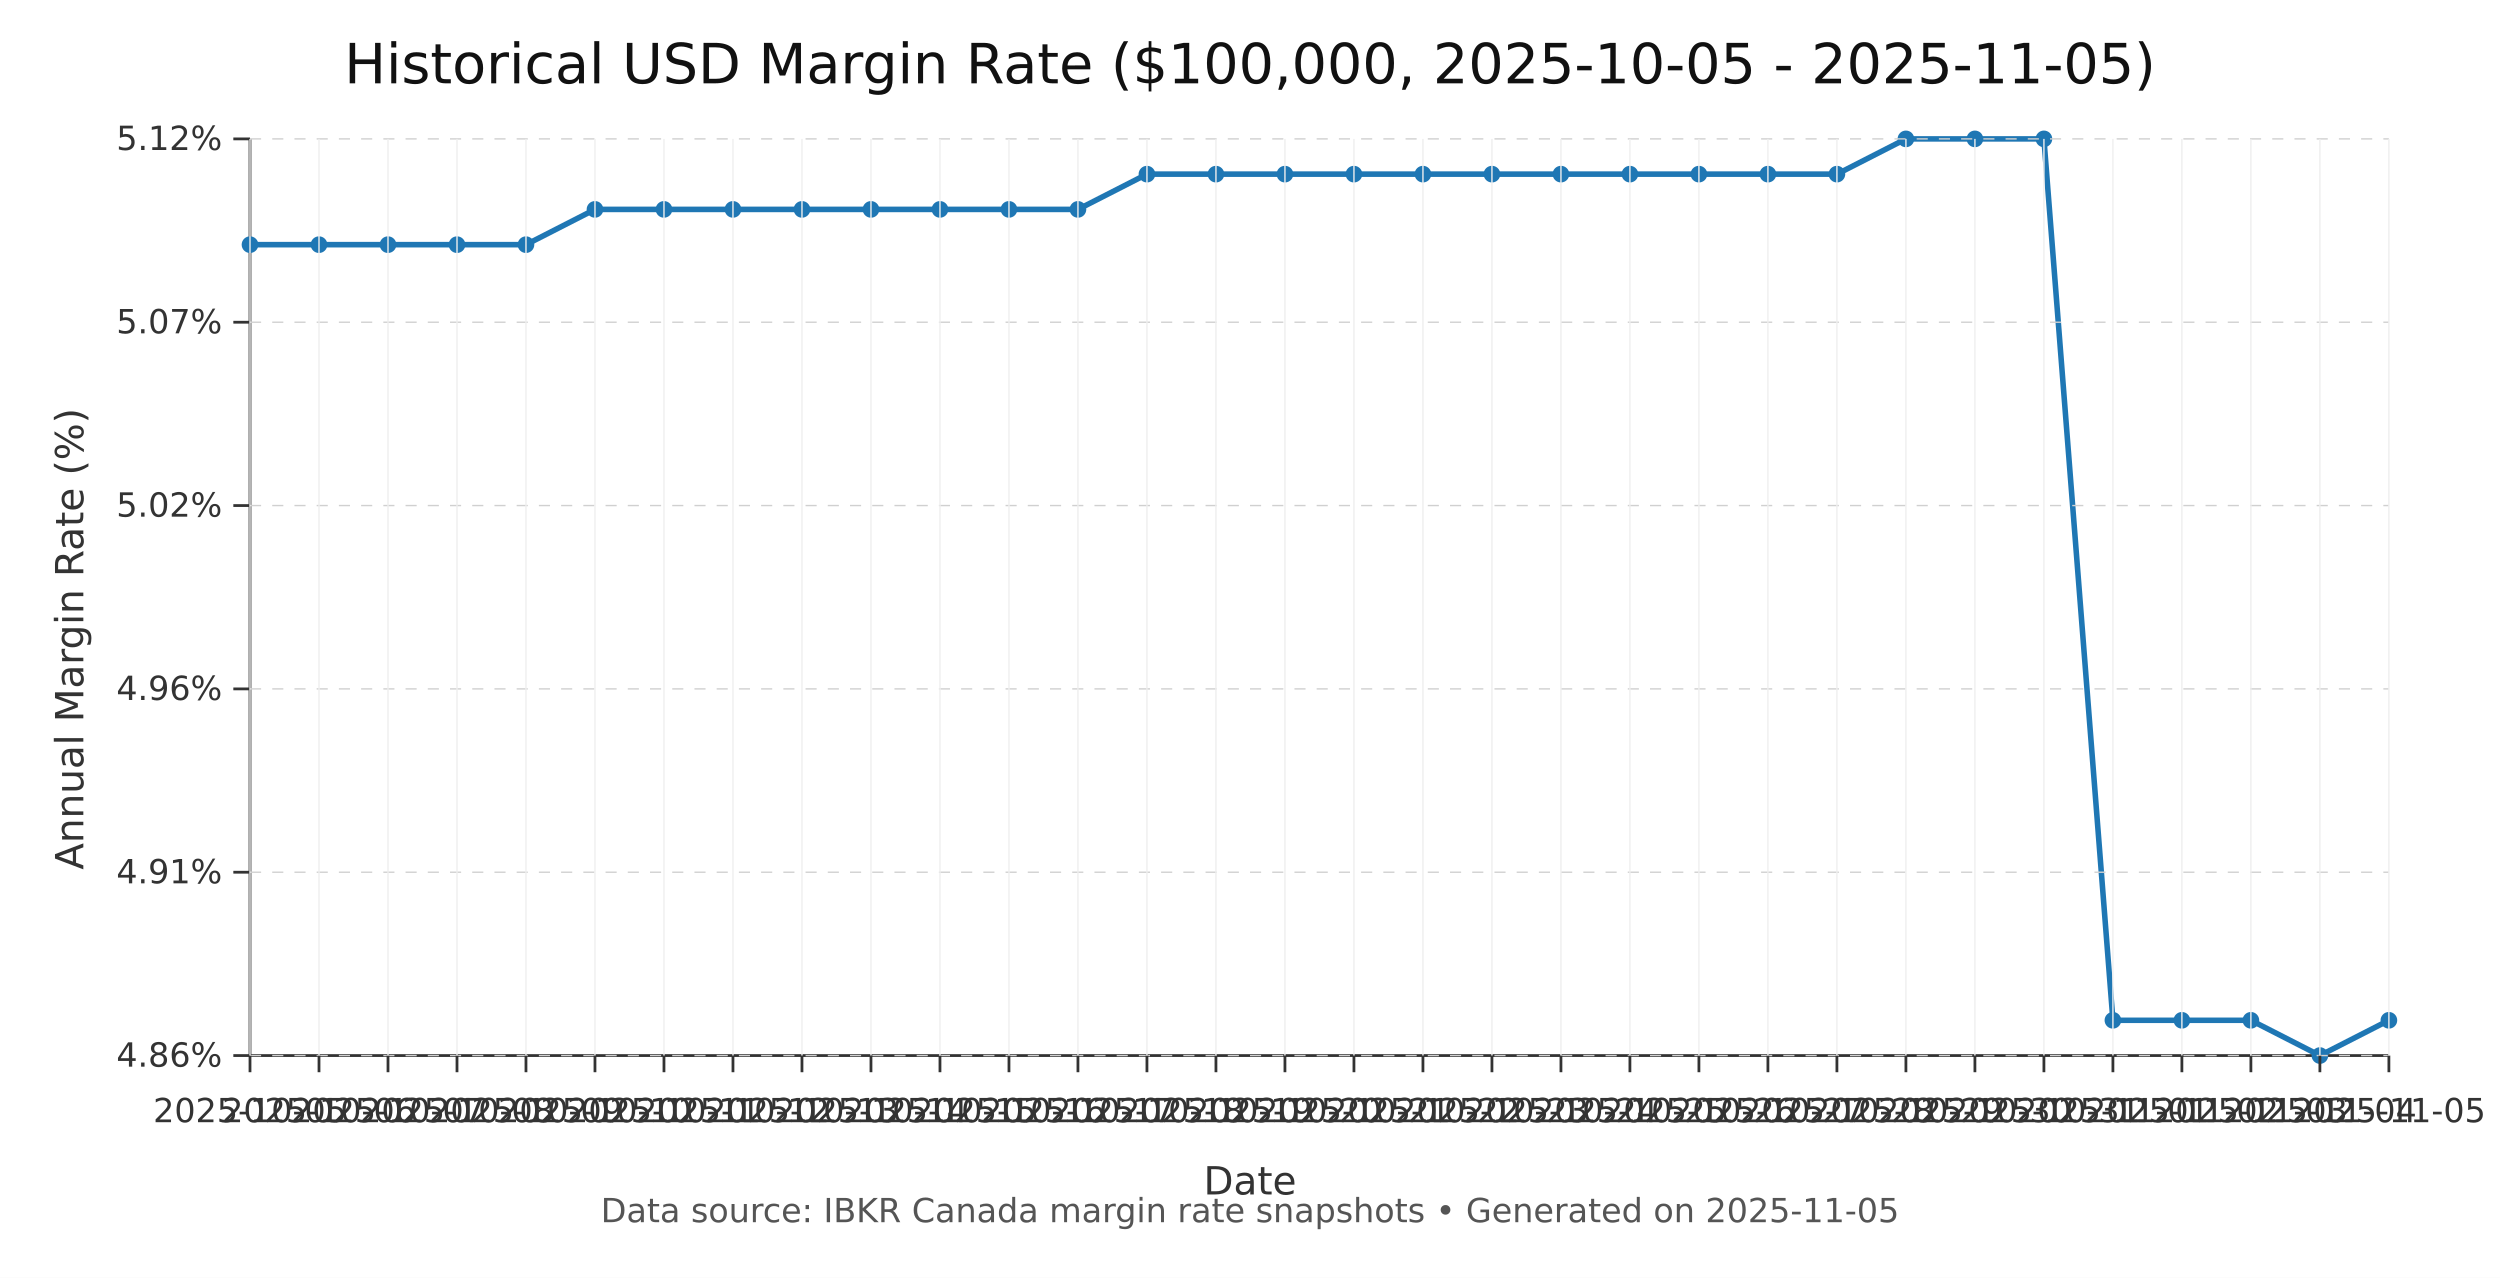
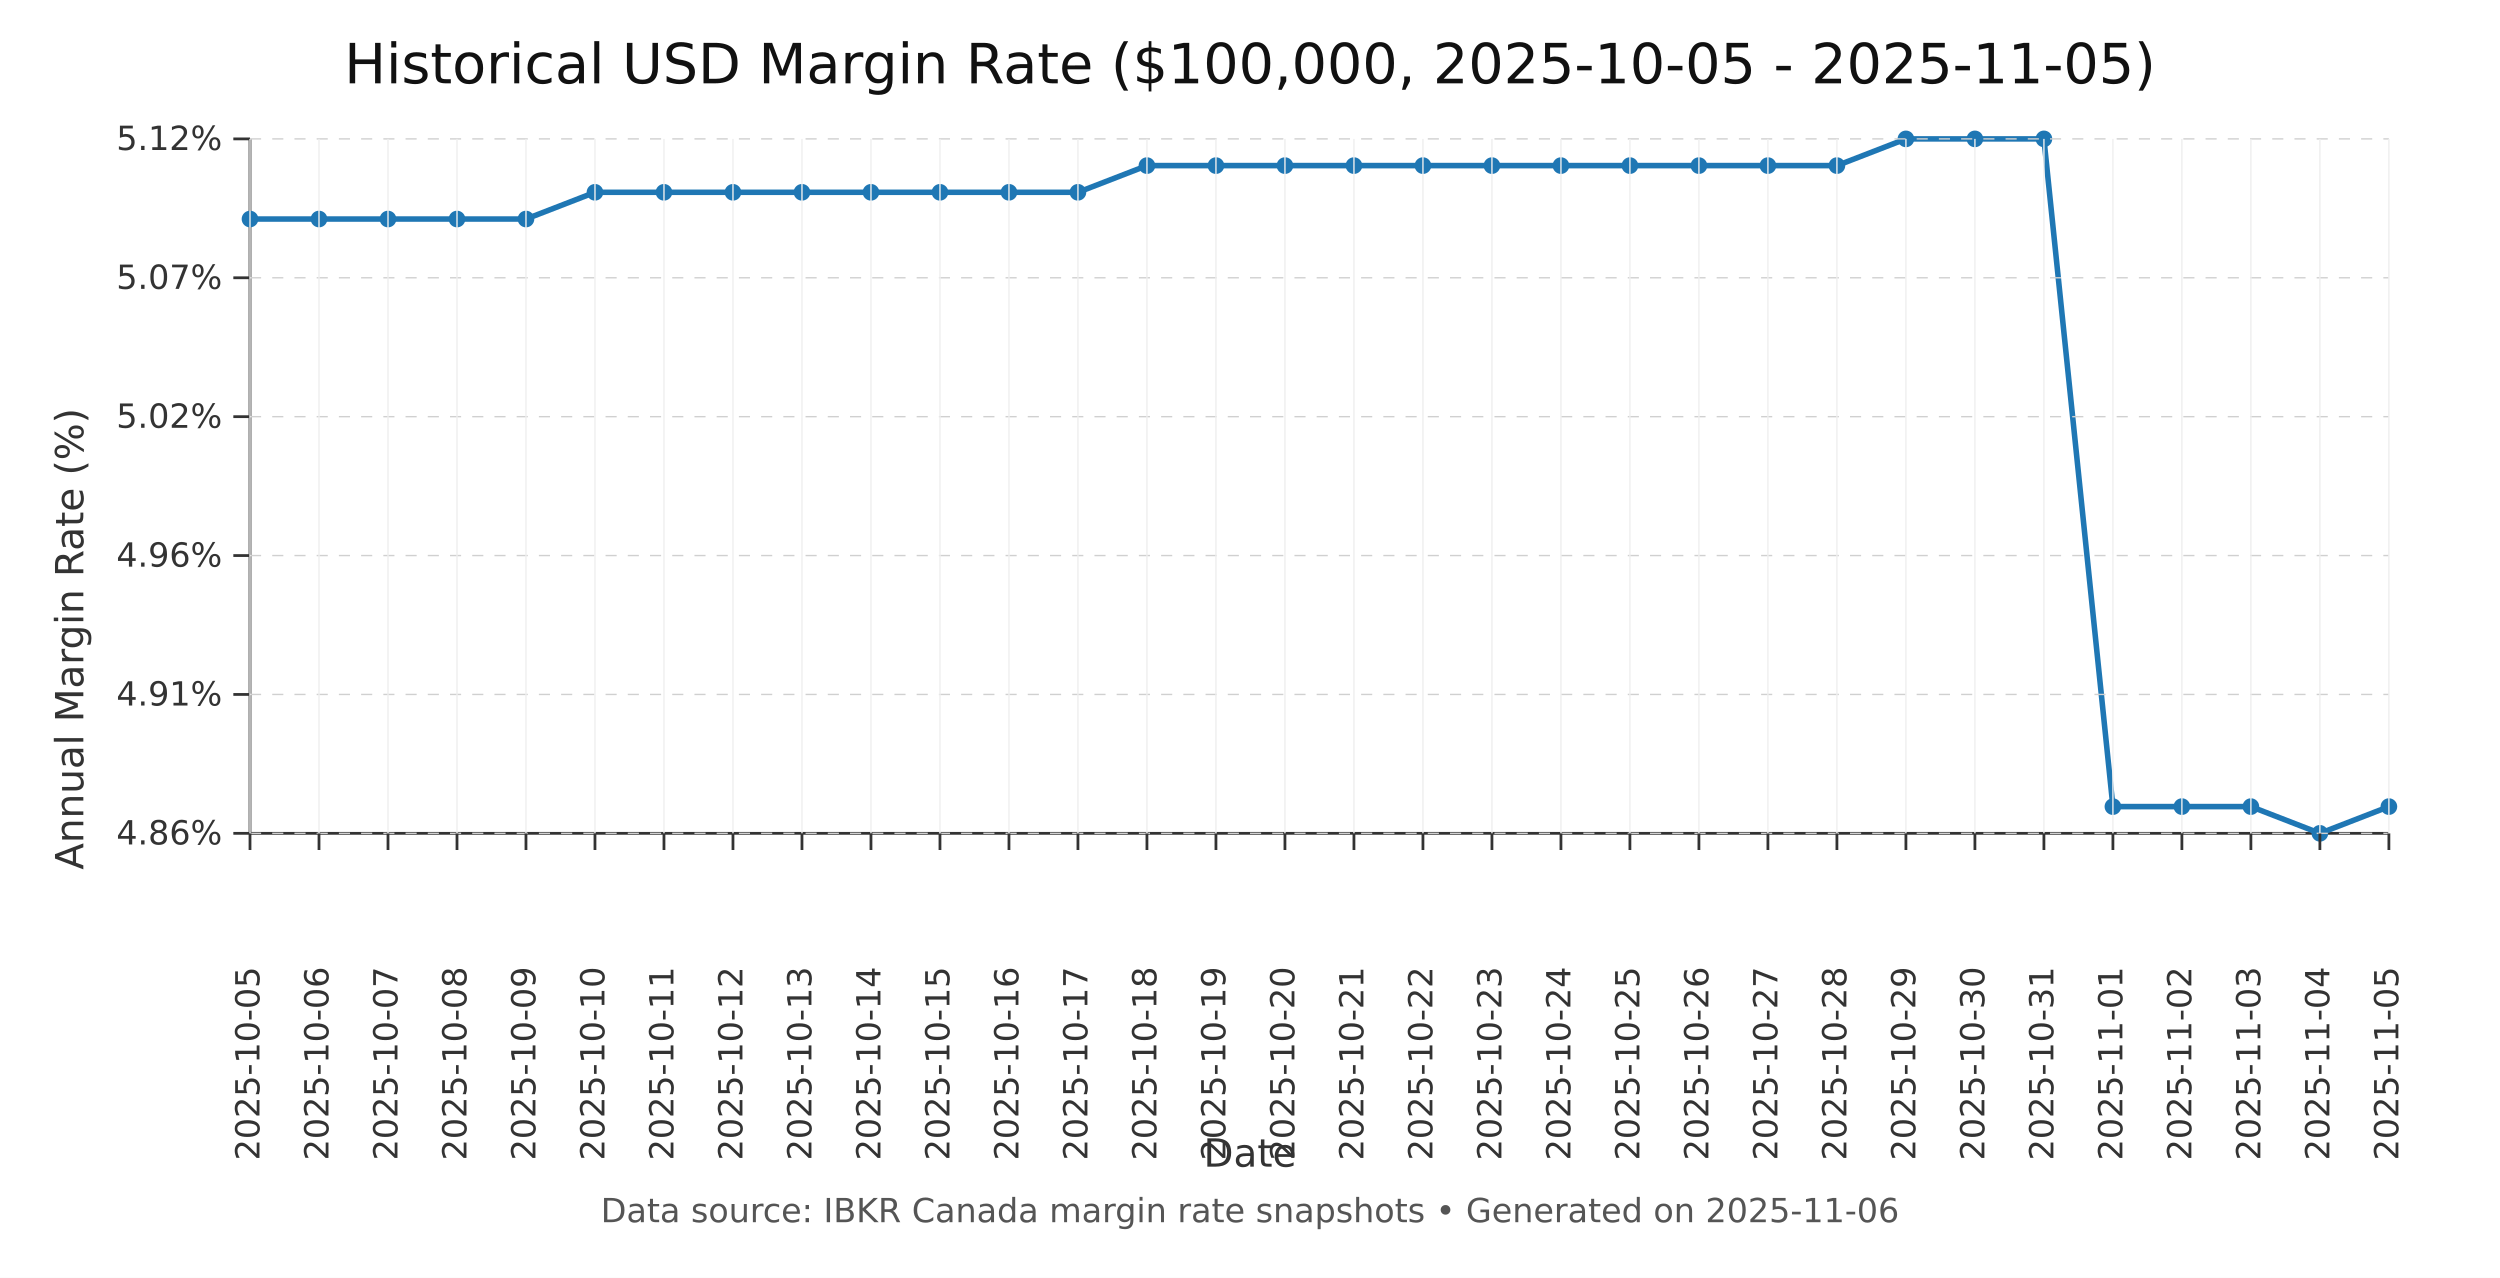
<svg xmlns="http://www.w3.org/2000/svg" viewBox="0 0 900 460">
  <style>
        text { font-family: 'DejaVu Sans', Arial, sans-serif; }
    </style>
  <rect x="0" y="0" width="900" height="460" fill="white" />
  <text x="450.0" y="30" text-anchor="middle" font-size="20" fill="#111">Historical USD Margin Rate ($100,000, 2025-10-05 - 2025-11-05)</text>
-   <text x="450.0" y="430" text-anchor="middle" font-size="14" fill="#333">Date</text>
+   <text x="450.0" y="420" text-anchor="middle" font-size="14" fill="#333">Date</text>
  <text x="30" y="230.0" text-anchor="middle" font-size="14" fill="#333" transform="rotate(-90 30 230.0)">Annual Margin Rate (%)</text>
-   <text x="450.0" y="440" text-anchor="middle" font-size="12" fill="#555">Data source: IBKR Canada margin rate snapshots • Generated on 2025-11-05</text>
-   <line x1="90" y1="380" x2="860" y2="380" stroke="#333" stroke-width="1" />
-   <line x1="90" y1="50" x2="90" y2="380" stroke="#333" stroke-width="1" />
-   <polyline fill="none" stroke="#1f77b4" stroke-width="2" points="90.00,88.08 114.84,88.08 139.68,88.08 164.52,88.08 189.35,88.08 214.19,75.38 239.03,75.38 263.87,75.38 288.71,75.38 313.55,75.38 338.39,75.38 363.23,75.38 388.06,75.38 412.90,62.69 437.74,62.69 462.58,62.69 487.42,62.69 512.26,62.69 537.10,62.69 561.94,62.69 586.77,62.69 611.61,62.69 636.45,62.69 661.29,62.69 686.13,50.00 710.97,50.00 735.81,50.00 760.65,367.31 785.48,367.31 810.32,367.31 835.16,380.00 860.00,367.31" />
-   <circle cx="90.00" cy="88.08" r="3" fill="#1f77b4" />
-   <circle cx="114.84" cy="88.08" r="3" fill="#1f77b4" />
-   <circle cx="139.68" cy="88.08" r="3" fill="#1f77b4" />
-   <circle cx="164.52" cy="88.08" r="3" fill="#1f77b4" />
-   <circle cx="189.35" cy="88.08" r="3" fill="#1f77b4" />
-   <circle cx="214.19" cy="75.38" r="3" fill="#1f77b4" />
-   <circle cx="239.03" cy="75.38" r="3" fill="#1f77b4" />
-   <circle cx="263.87" cy="75.38" r="3" fill="#1f77b4" />
-   <circle cx="288.71" cy="75.38" r="3" fill="#1f77b4" />
-   <circle cx="313.55" cy="75.38" r="3" fill="#1f77b4" />
-   <circle cx="338.39" cy="75.38" r="3" fill="#1f77b4" />
-   <circle cx="363.23" cy="75.38" r="3" fill="#1f77b4" />
-   <circle cx="388.06" cy="75.38" r="3" fill="#1f77b4" />
-   <circle cx="412.90" cy="62.69" r="3" fill="#1f77b4" />
-   <circle cx="437.74" cy="62.69" r="3" fill="#1f77b4" />
-   <circle cx="462.58" cy="62.69" r="3" fill="#1f77b4" />
-   <circle cx="487.42" cy="62.69" r="3" fill="#1f77b4" />
-   <circle cx="512.26" cy="62.69" r="3" fill="#1f77b4" />
-   <circle cx="537.10" cy="62.69" r="3" fill="#1f77b4" />
-   <circle cx="561.94" cy="62.69" r="3" fill="#1f77b4" />
-   <circle cx="586.77" cy="62.69" r="3" fill="#1f77b4" />
-   <circle cx="611.61" cy="62.69" r="3" fill="#1f77b4" />
-   <circle cx="636.45" cy="62.69" r="3" fill="#1f77b4" />
-   <circle cx="661.29" cy="62.69" r="3" fill="#1f77b4" />
+   <text x="450.0" y="440" text-anchor="middle" font-size="12" fill="#555">Data source: IBKR Canada margin rate snapshots • Generated on 2025-11-06</text>
+   <line x1="90" y1="300" x2="860" y2="300" stroke="#333" stroke-width="1" />
+   <line x1="90" y1="50" x2="90" y2="300" stroke="#333" stroke-width="1" />
+   <polyline fill="none" stroke="#1f77b4" stroke-width="2" points="90.00,78.85 114.84,78.85 139.68,78.85 164.52,78.85 189.35,78.85 214.19,69.23 239.03,69.23 263.87,69.23 288.71,69.23 313.55,69.23 338.39,69.23 363.23,69.23 388.06,69.23 412.90,59.62 437.74,59.62 462.58,59.62 487.42,59.62 512.26,59.62 537.10,59.62 561.94,59.62 586.77,59.62 611.61,59.62 636.45,59.62 661.29,59.62 686.13,50.00 710.97,50.00 735.81,50.00 760.65,290.38 785.48,290.38 810.32,290.38 835.16,300.00 860.00,290.38" />
+   <circle cx="90.00" cy="78.85" r="3" fill="#1f77b4" />
+   <circle cx="114.84" cy="78.85" r="3" fill="#1f77b4" />
+   <circle cx="139.68" cy="78.85" r="3" fill="#1f77b4" />
+   <circle cx="164.52" cy="78.85" r="3" fill="#1f77b4" />
+   <circle cx="189.35" cy="78.85" r="3" fill="#1f77b4" />
+   <circle cx="214.19" cy="69.23" r="3" fill="#1f77b4" />
+   <circle cx="239.03" cy="69.23" r="3" fill="#1f77b4" />
+   <circle cx="263.87" cy="69.23" r="3" fill="#1f77b4" />
+   <circle cx="288.71" cy="69.23" r="3" fill="#1f77b4" />
+   <circle cx="313.55" cy="69.23" r="3" fill="#1f77b4" />
+   <circle cx="338.39" cy="69.23" r="3" fill="#1f77b4" />
+   <circle cx="363.23" cy="69.23" r="3" fill="#1f77b4" />
+   <circle cx="388.06" cy="69.23" r="3" fill="#1f77b4" />
+   <circle cx="412.90" cy="59.62" r="3" fill="#1f77b4" />
+   <circle cx="437.74" cy="59.62" r="3" fill="#1f77b4" />
+   <circle cx="462.58" cy="59.62" r="3" fill="#1f77b4" />
+   <circle cx="487.42" cy="59.62" r="3" fill="#1f77b4" />
+   <circle cx="512.26" cy="59.62" r="3" fill="#1f77b4" />
+   <circle cx="537.10" cy="59.62" r="3" fill="#1f77b4" />
+   <circle cx="561.94" cy="59.62" r="3" fill="#1f77b4" />
+   <circle cx="586.77" cy="59.62" r="3" fill="#1f77b4" />
+   <circle cx="611.61" cy="59.62" r="3" fill="#1f77b4" />
+   <circle cx="636.45" cy="59.62" r="3" fill="#1f77b4" />
+   <circle cx="661.29" cy="59.62" r="3" fill="#1f77b4" />
  <circle cx="686.13" cy="50.00" r="3" fill="#1f77b4" />
  <circle cx="710.97" cy="50.00" r="3" fill="#1f77b4" />
  <circle cx="735.81" cy="50.00" r="3" fill="#1f77b4" />
-   <circle cx="760.65" cy="367.31" r="3" fill="#1f77b4" />
-   <circle cx="785.48" cy="367.31" r="3" fill="#1f77b4" />
-   <circle cx="810.32" cy="367.31" r="3" fill="#1f77b4" />
-   <circle cx="835.16" cy="380.00" r="3" fill="#1f77b4" />
-   <circle cx="860.00" cy="367.31" r="3" fill="#1f77b4" />
-   <line x1="84" y1="380.00" x2="90" y2="380.00" stroke="#333" stroke-width="1" />
-   <text x="80" y="384.00" font-size="12" text-anchor="end" fill="#333">4.86%</text>
-   <line x1="90" y1="380.00" x2="860" y2="380.00" stroke="#d0d0d0" stroke-width="0.5" stroke-dasharray="4 4" />
-   <line x1="84" y1="314.00" x2="90" y2="314.00" stroke="#333" stroke-width="1" />
-   <text x="80" y="318.00" font-size="12" text-anchor="end" fill="#333">4.91%</text>
-   <line x1="90" y1="314.00" x2="860" y2="314.00" stroke="#d0d0d0" stroke-width="0.5" stroke-dasharray="4 4" />
-   <line x1="84" y1="248.00" x2="90" y2="248.00" stroke="#333" stroke-width="1" />
-   <text x="80" y="252.00" font-size="12" text-anchor="end" fill="#333">4.96%</text>
-   <line x1="90" y1="248.00" x2="860" y2="248.00" stroke="#d0d0d0" stroke-width="0.5" stroke-dasharray="4 4" />
-   <line x1="84" y1="182.00" x2="90" y2="182.00" stroke="#333" stroke-width="1" />
-   <text x="80" y="186.00" font-size="12" text-anchor="end" fill="#333">5.02%</text>
-   <line x1="90" y1="182.00" x2="860" y2="182.00" stroke="#d0d0d0" stroke-width="0.5" stroke-dasharray="4 4" />
-   <line x1="84" y1="116.00" x2="90" y2="116.00" stroke="#333" stroke-width="1" />
-   <text x="80" y="120.00" font-size="12" text-anchor="end" fill="#333">5.07%</text>
-   <line x1="90" y1="116.00" x2="860" y2="116.00" stroke="#d0d0d0" stroke-width="0.5" stroke-dasharray="4 4" />
+   <circle cx="760.65" cy="290.38" r="3" fill="#1f77b4" />
+   <circle cx="785.48" cy="290.38" r="3" fill="#1f77b4" />
+   <circle cx="810.32" cy="290.38" r="3" fill="#1f77b4" />
+   <circle cx="835.16" cy="300.00" r="3" fill="#1f77b4" />
+   <circle cx="860.00" cy="290.38" r="3" fill="#1f77b4" />
+   <line x1="84" y1="300.00" x2="90" y2="300.00" stroke="#333" stroke-width="1" />
+   <text x="80" y="304.00" font-size="12" text-anchor="end" fill="#333">4.86%</text>
+   <line x1="90" y1="300.00" x2="860" y2="300.00" stroke="#d0d0d0" stroke-width="0.5" stroke-dasharray="4 4" />
+   <line x1="84" y1="250.00" x2="90" y2="250.00" stroke="#333" stroke-width="1" />
+   <text x="80" y="254.00" font-size="12" text-anchor="end" fill="#333">4.91%</text>
+   <line x1="90" y1="250.00" x2="860" y2="250.00" stroke="#d0d0d0" stroke-width="0.5" stroke-dasharray="4 4" />
+   <line x1="84" y1="200.00" x2="90" y2="200.00" stroke="#333" stroke-width="1" />
+   <text x="80" y="204.00" font-size="12" text-anchor="end" fill="#333">4.96%</text>
+   <line x1="90" y1="200.00" x2="860" y2="200.00" stroke="#d0d0d0" stroke-width="0.5" stroke-dasharray="4 4" />
+   <line x1="84" y1="150.00" x2="90" y2="150.00" stroke="#333" stroke-width="1" />
+   <text x="80" y="154.00" font-size="12" text-anchor="end" fill="#333">5.02%</text>
+   <line x1="90" y1="150.00" x2="860" y2="150.00" stroke="#d0d0d0" stroke-width="0.5" stroke-dasharray="4 4" />
+   <line x1="84" y1="100.00" x2="90" y2="100.00" stroke="#333" stroke-width="1" />
+   <text x="80" y="104.00" font-size="12" text-anchor="end" fill="#333">5.07%</text>
+   <line x1="90" y1="100.00" x2="860" y2="100.00" stroke="#d0d0d0" stroke-width="0.5" stroke-dasharray="4 4" />
  <line x1="84" y1="50.00" x2="90" y2="50.00" stroke="#333" stroke-width="1" />
  <text x="80" y="54.00" font-size="12" text-anchor="end" fill="#333">5.12%</text>
  <line x1="90" y1="50.00" x2="860" y2="50.00" stroke="#d0d0d0" stroke-width="0.5" stroke-dasharray="4 4" />
-   <line x1="90.00" y1="380" x2="90.00" y2="386" stroke="#333" stroke-width="1" />
-   <text x="90.00" y="404" font-size="12" text-anchor="middle" fill="#333">2025-10-05</text>
-   <line x1="90.00" y1="50" x2="90.00" y2="380" stroke="#eeeeee" stroke-width="0.5" />
-   <line x1="114.84" y1="380" x2="114.84" y2="386" stroke="#333" stroke-width="1" />
-   <text x="114.84" y="404" font-size="12" text-anchor="middle" fill="#333">2025-10-06</text>
-   <line x1="114.84" y1="50" x2="114.84" y2="380" stroke="#eeeeee" stroke-width="0.5" />
-   <line x1="139.68" y1="380" x2="139.68" y2="386" stroke="#333" stroke-width="1" />
-   <text x="139.68" y="404" font-size="12" text-anchor="middle" fill="#333">2025-10-07</text>
-   <line x1="139.68" y1="50" x2="139.68" y2="380" stroke="#eeeeee" stroke-width="0.5" />
-   <line x1="164.52" y1="380" x2="164.52" y2="386" stroke="#333" stroke-width="1" />
-   <text x="164.52" y="404" font-size="12" text-anchor="middle" fill="#333">2025-10-08</text>
-   <line x1="164.52" y1="50" x2="164.52" y2="380" stroke="#eeeeee" stroke-width="0.5" />
-   <line x1="189.35" y1="380" x2="189.35" y2="386" stroke="#333" stroke-width="1" />
-   <text x="189.35" y="404" font-size="12" text-anchor="middle" fill="#333">2025-10-09</text>
-   <line x1="189.35" y1="50" x2="189.35" y2="380" stroke="#eeeeee" stroke-width="0.5" />
-   <line x1="214.19" y1="380" x2="214.19" y2="386" stroke="#333" stroke-width="1" />
-   <text x="214.19" y="404" font-size="12" text-anchor="middle" fill="#333">2025-10-10</text>
-   <line x1="214.19" y1="50" x2="214.19" y2="380" stroke="#eeeeee" stroke-width="0.5" />
-   <line x1="239.03" y1="380" x2="239.03" y2="386" stroke="#333" stroke-width="1" />
-   <text x="239.03" y="404" font-size="12" text-anchor="middle" fill="#333">2025-10-11</text>
-   <line x1="239.03" y1="50" x2="239.03" y2="380" stroke="#eeeeee" stroke-width="0.5" />
-   <line x1="263.87" y1="380" x2="263.87" y2="386" stroke="#333" stroke-width="1" />
-   <text x="263.87" y="404" font-size="12" text-anchor="middle" fill="#333">2025-10-12</text>
-   <line x1="263.87" y1="50" x2="263.87" y2="380" stroke="#eeeeee" stroke-width="0.5" />
-   <line x1="288.71" y1="380" x2="288.71" y2="386" stroke="#333" stroke-width="1" />
-   <text x="288.71" y="404" font-size="12" text-anchor="middle" fill="#333">2025-10-13</text>
-   <line x1="288.71" y1="50" x2="288.71" y2="380" stroke="#eeeeee" stroke-width="0.5" />
-   <line x1="313.55" y1="380" x2="313.55" y2="386" stroke="#333" stroke-width="1" />
-   <text x="313.55" y="404" font-size="12" text-anchor="middle" fill="#333">2025-10-14</text>
-   <line x1="313.55" y1="50" x2="313.55" y2="380" stroke="#eeeeee" stroke-width="0.5" />
-   <line x1="338.39" y1="380" x2="338.39" y2="386" stroke="#333" stroke-width="1" />
-   <text x="338.39" y="404" font-size="12" text-anchor="middle" fill="#333">2025-10-15</text>
-   <line x1="338.39" y1="50" x2="338.39" y2="380" stroke="#eeeeee" stroke-width="0.5" />
-   <line x1="363.23" y1="380" x2="363.23" y2="386" stroke="#333" stroke-width="1" />
-   <text x="363.23" y="404" font-size="12" text-anchor="middle" fill="#333">2025-10-16</text>
-   <line x1="363.23" y1="50" x2="363.23" y2="380" stroke="#eeeeee" stroke-width="0.5" />
-   <line x1="388.06" y1="380" x2="388.06" y2="386" stroke="#333" stroke-width="1" />
-   <text x="388.06" y="404" font-size="12" text-anchor="middle" fill="#333">2025-10-17</text>
-   <line x1="388.06" y1="50" x2="388.06" y2="380" stroke="#eeeeee" stroke-width="0.5" />
-   <line x1="412.90" y1="380" x2="412.90" y2="386" stroke="#333" stroke-width="1" />
-   <text x="412.90" y="404" font-size="12" text-anchor="middle" fill="#333">2025-10-18</text>
-   <line x1="412.90" y1="50" x2="412.90" y2="380" stroke="#eeeeee" stroke-width="0.5" />
-   <line x1="437.74" y1="380" x2="437.74" y2="386" stroke="#333" stroke-width="1" />
-   <text x="437.74" y="404" font-size="12" text-anchor="middle" fill="#333">2025-10-19</text>
-   <line x1="437.74" y1="50" x2="437.74" y2="380" stroke="#eeeeee" stroke-width="0.5" />
-   <line x1="462.58" y1="380" x2="462.58" y2="386" stroke="#333" stroke-width="1" />
-   <text x="462.58" y="404" font-size="12" text-anchor="middle" fill="#333">2025-10-20</text>
-   <line x1="462.58" y1="50" x2="462.58" y2="380" stroke="#eeeeee" stroke-width="0.5" />
-   <line x1="487.42" y1="380" x2="487.42" y2="386" stroke="#333" stroke-width="1" />
-   <text x="487.42" y="404" font-size="12" text-anchor="middle" fill="#333">2025-10-21</text>
-   <line x1="487.42" y1="50" x2="487.42" y2="380" stroke="#eeeeee" stroke-width="0.5" />
-   <line x1="512.26" y1="380" x2="512.26" y2="386" stroke="#333" stroke-width="1" />
-   <text x="512.26" y="404" font-size="12" text-anchor="middle" fill="#333">2025-10-22</text>
-   <line x1="512.26" y1="50" x2="512.26" y2="380" stroke="#eeeeee" stroke-width="0.5" />
-   <line x1="537.10" y1="380" x2="537.10" y2="386" stroke="#333" stroke-width="1" />
-   <text x="537.10" y="404" font-size="12" text-anchor="middle" fill="#333">2025-10-23</text>
-   <line x1="537.10" y1="50" x2="537.10" y2="380" stroke="#eeeeee" stroke-width="0.5" />
-   <line x1="561.94" y1="380" x2="561.94" y2="386" stroke="#333" stroke-width="1" />
-   <text x="561.94" y="404" font-size="12" text-anchor="middle" fill="#333">2025-10-24</text>
-   <line x1="561.94" y1="50" x2="561.94" y2="380" stroke="#eeeeee" stroke-width="0.5" />
-   <line x1="586.77" y1="380" x2="586.77" y2="386" stroke="#333" stroke-width="1" />
-   <text x="586.77" y="404" font-size="12" text-anchor="middle" fill="#333">2025-10-25</text>
-   <line x1="586.77" y1="50" x2="586.77" y2="380" stroke="#eeeeee" stroke-width="0.5" />
-   <line x1="611.61" y1="380" x2="611.61" y2="386" stroke="#333" stroke-width="1" />
-   <text x="611.61" y="404" font-size="12" text-anchor="middle" fill="#333">2025-10-26</text>
-   <line x1="611.61" y1="50" x2="611.61" y2="380" stroke="#eeeeee" stroke-width="0.5" />
-   <line x1="636.45" y1="380" x2="636.45" y2="386" stroke="#333" stroke-width="1" />
-   <text x="636.45" y="404" font-size="12" text-anchor="middle" fill="#333">2025-10-27</text>
-   <line x1="636.45" y1="50" x2="636.45" y2="380" stroke="#eeeeee" stroke-width="0.5" />
-   <line x1="661.29" y1="380" x2="661.29" y2="386" stroke="#333" stroke-width="1" />
-   <text x="661.29" y="404" font-size="12" text-anchor="middle" fill="#333">2025-10-28</text>
-   <line x1="661.29" y1="50" x2="661.29" y2="380" stroke="#eeeeee" stroke-width="0.5" />
-   <line x1="686.13" y1="380" x2="686.13" y2="386" stroke="#333" stroke-width="1" />
-   <text x="686.13" y="404" font-size="12" text-anchor="middle" fill="#333">2025-10-29</text>
-   <line x1="686.13" y1="50" x2="686.13" y2="380" stroke="#eeeeee" stroke-width="0.5" />
-   <line x1="710.97" y1="380" x2="710.97" y2="386" stroke="#333" stroke-width="1" />
-   <text x="710.97" y="404" font-size="12" text-anchor="middle" fill="#333">2025-10-30</text>
-   <line x1="710.97" y1="50" x2="710.97" y2="380" stroke="#eeeeee" stroke-width="0.5" />
-   <line x1="735.81" y1="380" x2="735.81" y2="386" stroke="#333" stroke-width="1" />
-   <text x="735.81" y="404" font-size="12" text-anchor="middle" fill="#333">2025-10-31</text>
-   <line x1="735.81" y1="50" x2="735.81" y2="380" stroke="#eeeeee" stroke-width="0.5" />
-   <line x1="760.65" y1="380" x2="760.65" y2="386" stroke="#333" stroke-width="1" />
-   <text x="760.65" y="404" font-size="12" text-anchor="middle" fill="#333">2025-11-01</text>
-   <line x1="760.65" y1="50" x2="760.65" y2="380" stroke="#eeeeee" stroke-width="0.5" />
-   <line x1="785.48" y1="380" x2="785.48" y2="386" stroke="#333" stroke-width="1" />
-   <text x="785.48" y="404" font-size="12" text-anchor="middle" fill="#333">2025-11-02</text>
-   <line x1="785.48" y1="50" x2="785.48" y2="380" stroke="#eeeeee" stroke-width="0.5" />
-   <line x1="810.32" y1="380" x2="810.32" y2="386" stroke="#333" stroke-width="1" />
-   <text x="810.32" y="404" font-size="12" text-anchor="middle" fill="#333">2025-11-03</text>
-   <line x1="810.32" y1="50" x2="810.32" y2="380" stroke="#eeeeee" stroke-width="0.5" />
-   <line x1="835.16" y1="380" x2="835.16" y2="386" stroke="#333" stroke-width="1" />
-   <text x="835.16" y="404" font-size="12" text-anchor="middle" fill="#333">2025-11-04</text>
-   <line x1="835.16" y1="50" x2="835.16" y2="380" stroke="#eeeeee" stroke-width="0.5" />
-   <line x1="860.00" y1="380" x2="860.00" y2="386" stroke="#333" stroke-width="1" />
-   <text x="860.00" y="404" font-size="12" text-anchor="middle" fill="#333">2025-11-05</text>
-   <line x1="860.00" y1="50" x2="860.00" y2="380" stroke="#eeeeee" stroke-width="0.5" />
+   <line x1="90.00" y1="300" x2="90.00" y2="306" stroke="#333" stroke-width="1" />
+   <text x="90.00" y="348.00" font-size="12" text-anchor="end" dominant-baseline="middle" fill="#333" transform="rotate(-90 90.00 348.00)">2025-10-05</text>
+   <line x1="90.00" y1="50" x2="90.00" y2="300" stroke="#eeeeee" stroke-width="0.5" />
+   <line x1="114.84" y1="300" x2="114.84" y2="306" stroke="#333" stroke-width="1" />
+   <text x="114.84" y="348.00" font-size="12" text-anchor="end" dominant-baseline="middle" fill="#333" transform="rotate(-90 114.84 348.00)">2025-10-06</text>
+   <line x1="114.84" y1="50" x2="114.84" y2="300" stroke="#eeeeee" stroke-width="0.5" />
+   <line x1="139.68" y1="300" x2="139.68" y2="306" stroke="#333" stroke-width="1" />
+   <text x="139.68" y="348.00" font-size="12" text-anchor="end" dominant-baseline="middle" fill="#333" transform="rotate(-90 139.68 348.00)">2025-10-07</text>
+   <line x1="139.68" y1="50" x2="139.68" y2="300" stroke="#eeeeee" stroke-width="0.5" />
+   <line x1="164.52" y1="300" x2="164.52" y2="306" stroke="#333" stroke-width="1" />
+   <text x="164.52" y="348.00" font-size="12" text-anchor="end" dominant-baseline="middle" fill="#333" transform="rotate(-90 164.52 348.00)">2025-10-08</text>
+   <line x1="164.52" y1="50" x2="164.52" y2="300" stroke="#eeeeee" stroke-width="0.5" />
+   <line x1="189.35" y1="300" x2="189.35" y2="306" stroke="#333" stroke-width="1" />
+   <text x="189.35" y="348.00" font-size="12" text-anchor="end" dominant-baseline="middle" fill="#333" transform="rotate(-90 189.35 348.00)">2025-10-09</text>
+   <line x1="189.35" y1="50" x2="189.35" y2="300" stroke="#eeeeee" stroke-width="0.5" />
+   <line x1="214.19" y1="300" x2="214.19" y2="306" stroke="#333" stroke-width="1" />
+   <text x="214.19" y="348.00" font-size="12" text-anchor="end" dominant-baseline="middle" fill="#333" transform="rotate(-90 214.19 348.00)">2025-10-10</text>
+   <line x1="214.19" y1="50" x2="214.19" y2="300" stroke="#eeeeee" stroke-width="0.5" />
+   <line x1="239.03" y1="300" x2="239.03" y2="306" stroke="#333" stroke-width="1" />
+   <text x="239.03" y="348.00" font-size="12" text-anchor="end" dominant-baseline="middle" fill="#333" transform="rotate(-90 239.03 348.00)">2025-10-11</text>
+   <line x1="239.03" y1="50" x2="239.03" y2="300" stroke="#eeeeee" stroke-width="0.5" />
+   <line x1="263.87" y1="300" x2="263.87" y2="306" stroke="#333" stroke-width="1" />
+   <text x="263.87" y="348.00" font-size="12" text-anchor="end" dominant-baseline="middle" fill="#333" transform="rotate(-90 263.87 348.00)">2025-10-12</text>
+   <line x1="263.87" y1="50" x2="263.87" y2="300" stroke="#eeeeee" stroke-width="0.5" />
+   <line x1="288.71" y1="300" x2="288.71" y2="306" stroke="#333" stroke-width="1" />
+   <text x="288.71" y="348.00" font-size="12" text-anchor="end" dominant-baseline="middle" fill="#333" transform="rotate(-90 288.71 348.00)">2025-10-13</text>
+   <line x1="288.71" y1="50" x2="288.71" y2="300" stroke="#eeeeee" stroke-width="0.5" />
+   <line x1="313.55" y1="300" x2="313.55" y2="306" stroke="#333" stroke-width="1" />
+   <text x="313.55" y="348.00" font-size="12" text-anchor="end" dominant-baseline="middle" fill="#333" transform="rotate(-90 313.55 348.00)">2025-10-14</text>
+   <line x1="313.55" y1="50" x2="313.55" y2="300" stroke="#eeeeee" stroke-width="0.5" />
+   <line x1="338.39" y1="300" x2="338.39" y2="306" stroke="#333" stroke-width="1" />
+   <text x="338.39" y="348.00" font-size="12" text-anchor="end" dominant-baseline="middle" fill="#333" transform="rotate(-90 338.39 348.00)">2025-10-15</text>
+   <line x1="338.39" y1="50" x2="338.39" y2="300" stroke="#eeeeee" stroke-width="0.5" />
+   <line x1="363.23" y1="300" x2="363.23" y2="306" stroke="#333" stroke-width="1" />
+   <text x="363.23" y="348.00" font-size="12" text-anchor="end" dominant-baseline="middle" fill="#333" transform="rotate(-90 363.23 348.00)">2025-10-16</text>
+   <line x1="363.23" y1="50" x2="363.23" y2="300" stroke="#eeeeee" stroke-width="0.5" />
+   <line x1="388.06" y1="300" x2="388.06" y2="306" stroke="#333" stroke-width="1" />
+   <text x="388.06" y="348.00" font-size="12" text-anchor="end" dominant-baseline="middle" fill="#333" transform="rotate(-90 388.06 348.00)">2025-10-17</text>
+   <line x1="388.06" y1="50" x2="388.06" y2="300" stroke="#eeeeee" stroke-width="0.5" />
+   <line x1="412.90" y1="300" x2="412.90" y2="306" stroke="#333" stroke-width="1" />
+   <text x="412.90" y="348.00" font-size="12" text-anchor="end" dominant-baseline="middle" fill="#333" transform="rotate(-90 412.90 348.00)">2025-10-18</text>
+   <line x1="412.90" y1="50" x2="412.90" y2="300" stroke="#eeeeee" stroke-width="0.5" />
+   <line x1="437.74" y1="300" x2="437.74" y2="306" stroke="#333" stroke-width="1" />
+   <text x="437.74" y="348.00" font-size="12" text-anchor="end" dominant-baseline="middle" fill="#333" transform="rotate(-90 437.74 348.00)">2025-10-19</text>
+   <line x1="437.74" y1="50" x2="437.74" y2="300" stroke="#eeeeee" stroke-width="0.5" />
+   <line x1="462.58" y1="300" x2="462.58" y2="306" stroke="#333" stroke-width="1" />
+   <text x="462.58" y="348.00" font-size="12" text-anchor="end" dominant-baseline="middle" fill="#333" transform="rotate(-90 462.58 348.00)">2025-10-20</text>
+   <line x1="462.58" y1="50" x2="462.58" y2="300" stroke="#eeeeee" stroke-width="0.5" />
+   <line x1="487.42" y1="300" x2="487.42" y2="306" stroke="#333" stroke-width="1" />
+   <text x="487.42" y="348.00" font-size="12" text-anchor="end" dominant-baseline="middle" fill="#333" transform="rotate(-90 487.42 348.00)">2025-10-21</text>
+   <line x1="487.42" y1="50" x2="487.42" y2="300" stroke="#eeeeee" stroke-width="0.5" />
+   <line x1="512.26" y1="300" x2="512.26" y2="306" stroke="#333" stroke-width="1" />
+   <text x="512.26" y="348.00" font-size="12" text-anchor="end" dominant-baseline="middle" fill="#333" transform="rotate(-90 512.26 348.00)">2025-10-22</text>
+   <line x1="512.26" y1="50" x2="512.26" y2="300" stroke="#eeeeee" stroke-width="0.5" />
+   <line x1="537.10" y1="300" x2="537.10" y2="306" stroke="#333" stroke-width="1" />
+   <text x="537.10" y="348.00" font-size="12" text-anchor="end" dominant-baseline="middle" fill="#333" transform="rotate(-90 537.10 348.00)">2025-10-23</text>
+   <line x1="537.10" y1="50" x2="537.10" y2="300" stroke="#eeeeee" stroke-width="0.5" />
+   <line x1="561.94" y1="300" x2="561.94" y2="306" stroke="#333" stroke-width="1" />
+   <text x="561.94" y="348.00" font-size="12" text-anchor="end" dominant-baseline="middle" fill="#333" transform="rotate(-90 561.94 348.00)">2025-10-24</text>
+   <line x1="561.94" y1="50" x2="561.94" y2="300" stroke="#eeeeee" stroke-width="0.5" />
+   <line x1="586.77" y1="300" x2="586.77" y2="306" stroke="#333" stroke-width="1" />
+   <text x="586.77" y="348.00" font-size="12" text-anchor="end" dominant-baseline="middle" fill="#333" transform="rotate(-90 586.77 348.00)">2025-10-25</text>
+   <line x1="586.77" y1="50" x2="586.77" y2="300" stroke="#eeeeee" stroke-width="0.5" />
+   <line x1="611.61" y1="300" x2="611.61" y2="306" stroke="#333" stroke-width="1" />
+   <text x="611.61" y="348.00" font-size="12" text-anchor="end" dominant-baseline="middle" fill="#333" transform="rotate(-90 611.61 348.00)">2025-10-26</text>
+   <line x1="611.61" y1="50" x2="611.61" y2="300" stroke="#eeeeee" stroke-width="0.5" />
+   <line x1="636.45" y1="300" x2="636.45" y2="306" stroke="#333" stroke-width="1" />
+   <text x="636.45" y="348.00" font-size="12" text-anchor="end" dominant-baseline="middle" fill="#333" transform="rotate(-90 636.45 348.00)">2025-10-27</text>
+   <line x1="636.45" y1="50" x2="636.45" y2="300" stroke="#eeeeee" stroke-width="0.5" />
+   <line x1="661.29" y1="300" x2="661.29" y2="306" stroke="#333" stroke-width="1" />
+   <text x="661.29" y="348.00" font-size="12" text-anchor="end" dominant-baseline="middle" fill="#333" transform="rotate(-90 661.29 348.00)">2025-10-28</text>
+   <line x1="661.29" y1="50" x2="661.29" y2="300" stroke="#eeeeee" stroke-width="0.5" />
+   <line x1="686.13" y1="300" x2="686.13" y2="306" stroke="#333" stroke-width="1" />
+   <text x="686.13" y="348.00" font-size="12" text-anchor="end" dominant-baseline="middle" fill="#333" transform="rotate(-90 686.13 348.00)">2025-10-29</text>
+   <line x1="686.13" y1="50" x2="686.13" y2="300" stroke="#eeeeee" stroke-width="0.5" />
+   <line x1="710.97" y1="300" x2="710.97" y2="306" stroke="#333" stroke-width="1" />
+   <text x="710.97" y="348.00" font-size="12" text-anchor="end" dominant-baseline="middle" fill="#333" transform="rotate(-90 710.97 348.00)">2025-10-30</text>
+   <line x1="710.97" y1="50" x2="710.97" y2="300" stroke="#eeeeee" stroke-width="0.5" />
+   <line x1="735.81" y1="300" x2="735.81" y2="306" stroke="#333" stroke-width="1" />
+   <text x="735.81" y="348.00" font-size="12" text-anchor="end" dominant-baseline="middle" fill="#333" transform="rotate(-90 735.81 348.00)">2025-10-31</text>
+   <line x1="735.81" y1="50" x2="735.81" y2="300" stroke="#eeeeee" stroke-width="0.5" />
+   <line x1="760.65" y1="300" x2="760.65" y2="306" stroke="#333" stroke-width="1" />
+   <text x="760.65" y="348.00" font-size="12" text-anchor="end" dominant-baseline="middle" fill="#333" transform="rotate(-90 760.65 348.00)">2025-11-01</text>
+   <line x1="760.65" y1="50" x2="760.65" y2="300" stroke="#eeeeee" stroke-width="0.5" />
+   <line x1="785.48" y1="300" x2="785.48" y2="306" stroke="#333" stroke-width="1" />
+   <text x="785.48" y="348.00" font-size="12" text-anchor="end" dominant-baseline="middle" fill="#333" transform="rotate(-90 785.48 348.00)">2025-11-02</text>
+   <line x1="785.48" y1="50" x2="785.48" y2="300" stroke="#eeeeee" stroke-width="0.5" />
+   <line x1="810.32" y1="300" x2="810.32" y2="306" stroke="#333" stroke-width="1" />
+   <text x="810.32" y="348.00" font-size="12" text-anchor="end" dominant-baseline="middle" fill="#333" transform="rotate(-90 810.32 348.00)">2025-11-03</text>
+   <line x1="810.32" y1="50" x2="810.32" y2="300" stroke="#eeeeee" stroke-width="0.5" />
+   <line x1="835.16" y1="300" x2="835.16" y2="306" stroke="#333" stroke-width="1" />
+   <text x="835.16" y="348.00" font-size="12" text-anchor="end" dominant-baseline="middle" fill="#333" transform="rotate(-90 835.16 348.00)">2025-11-04</text>
+   <line x1="835.16" y1="50" x2="835.16" y2="300" stroke="#eeeeee" stroke-width="0.5" />
+   <line x1="860.00" y1="300" x2="860.00" y2="306" stroke="#333" stroke-width="1" />
+   <text x="860.00" y="348.00" font-size="12" text-anchor="end" dominant-baseline="middle" fill="#333" transform="rotate(-90 860.00 348.00)">2025-11-05</text>
+   <line x1="860.00" y1="50" x2="860.00" y2="300" stroke="#eeeeee" stroke-width="0.5" />
</svg>
